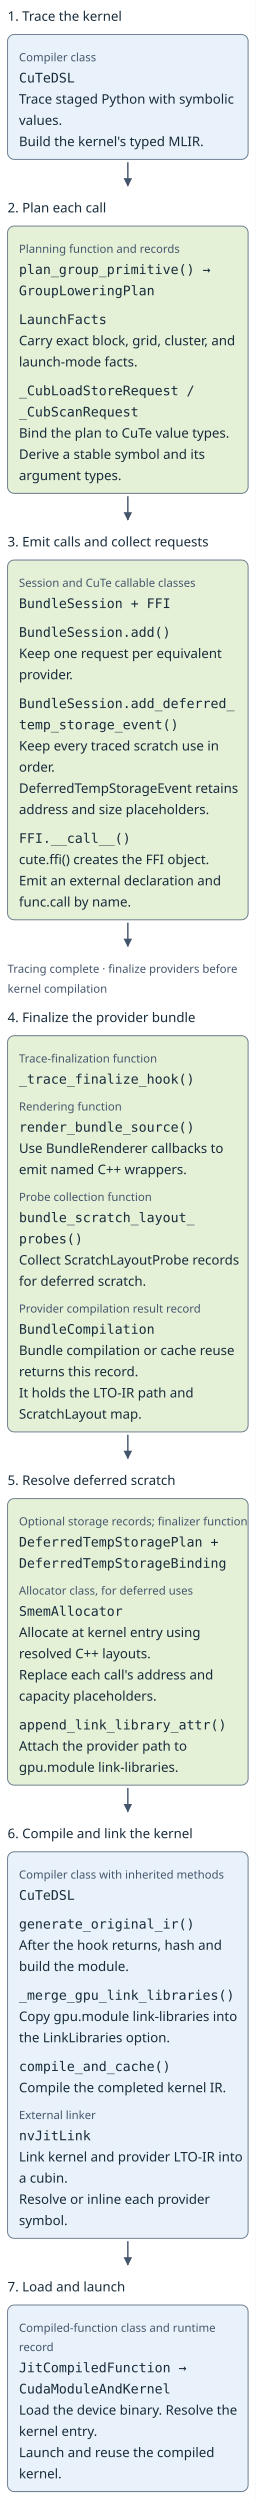
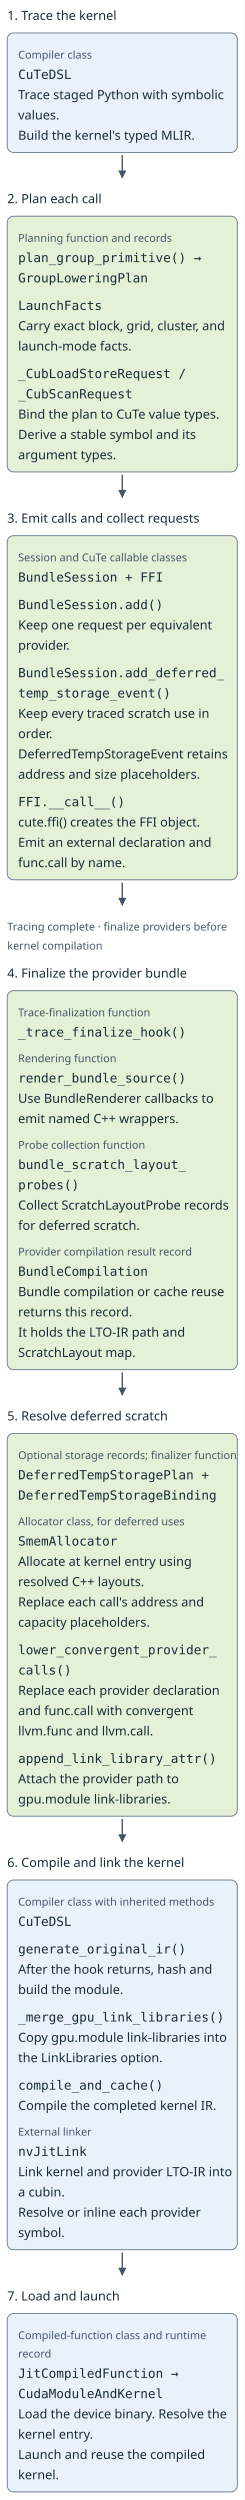
- <svg xmlns="http://www.w3.org/2000/svg" role="img" aria-labelledby="cutlass-phases-classes-title cutlass-phases-classes-desc" viewBox="0 0 270 2640">
+ <svg xmlns="http://www.w3.org/2000/svg" role="img" aria-labelledby="cutlass-phases-classes-title cutlass-phases-classes-desc" viewBox="0 0 270 2760">
  <defs>
    <marker id="cutlass-phases-classes-arrow" viewBox="0 0 10 10" refX="9" refY="5" markerWidth="6" markerHeight="6" orient="auto">
      <path d="M0 0L10 5L0 10Z" fill="#44556b" />
    </marker>
  </defs>
-   <rect width="270" height="2640" fill="#ffffff" />
+   <rect width="270" height="2760" fill="#ffffff" />
  <text x="8" y="22" font-family="sans-serif" font-size="14px" font-weight="500" fill="#172b3a">1. Trace the kernel</text>
  <g data-node="CuTeDSL" role="group" aria-label="CuTe compiler. Compiler class. CuTeDSL. Trace staged Python with symbolic values.. Build the kernel's typed MLIR.">
    <rect x="8" y="36.4" width="254" height="131.9" rx="7" fill="#e9f2fb" stroke="#68798b" stroke-width="1" />
    <text x="20" y="64.7" font-family="sans-serif" font-size="12px" font-weight="400" fill="#44556b">Compiler class</text>
    <text x="20" y="87.1" font-family="ui-monospace, SFMono-Regular, Consolas, monospace" font-size="14px" font-weight="500" fill="#172b3a">CuTeDSL</text>
    <text x="20" y="109.5" font-family="sans-serif" font-size="14px" font-weight="400" fill="#172b3a">Trace staged Python with symbolic</text>
    <text x="20" y="131.9" font-family="sans-serif" font-size="14px" font-weight="400" fill="#172b3a">values.</text>
    <text x="20" y="154.3" font-family="sans-serif" font-size="14px" font-weight="400" fill="#172b3a">Build the kernel's typed MLIR.</text>
  </g>
  <path d="M135 171.3V196.3" marker-end="url(#cutlass-phases-classes-arrow)" fill="none" stroke="#44556b" stroke-width="1.5" />
  <text x="8" y="224.3" font-family="sans-serif" font-size="14px" font-weight="500" fill="#172b3a">2. Plan each call</text>
  <g data-node="plan_group_primitive() → GroupLoweringPlan" role="group" aria-label="cuda.coop.cutlass. Planning function and records. plan_group_primitive() → GroupLoweringPlan">
    <rect x="8" y="238.7" width="254" height="282.3" rx="7" fill="#e5f1d7" stroke="#68798b" stroke-width="1" />
    <text x="20" y="267" font-family="sans-serif" font-size="12px" font-weight="400" fill="#44556b">Planning function and records</text>
    <text x="20" y="289.4" font-family="ui-monospace, SFMono-Regular, Consolas, monospace" font-size="14px" font-weight="500" fill="#172b3a">plan_group_primitive() →</text>
    <text x="20" y="311.8" font-family="ui-monospace, SFMono-Regular, Consolas, monospace" font-size="14px" font-weight="500" fill="#172b3a">GroupLoweringPlan</text>
    <text x="20" y="342.2" font-family="ui-monospace, SFMono-Regular, Consolas, monospace" font-size="14px" font-weight="500" fill="#172b3a">LaunchFacts</text>
    <text x="20" y="364.6" font-family="sans-serif" font-size="14px" font-weight="400" fill="#172b3a">Carry exact block, grid, cluster, and</text>
    <text x="20" y="387" font-family="sans-serif" font-size="14px" font-weight="400" fill="#172b3a">launch-mode facts.</text>
    <text x="20" y="417.4" font-family="ui-monospace, SFMono-Regular, Consolas, monospace" font-size="14px" font-weight="500" fill="#172b3a">_CubLoadStoreRequest /</text>
    <text x="20" y="439.8" font-family="ui-monospace, SFMono-Regular, Consolas, monospace" font-size="14px" font-weight="500" fill="#172b3a">_CubScanRequest</text>
    <text x="20" y="462.2" font-family="sans-serif" font-size="14px" font-weight="400" fill="#172b3a">Bind the plan to CuTe value types.</text>
    <text x="20" y="484.6" font-family="sans-serif" font-size="14px" font-weight="400" fill="#172b3a">Derive a stable symbol and its</text>
    <text x="20" y="507" font-family="sans-serif" font-size="14px" font-weight="400" fill="#172b3a">argument types.</text>
  </g>
  <path d="M135 524V549" marker-end="url(#cutlass-phases-classes-arrow)" fill="none" stroke="#44556b" stroke-width="1.5" />
  <text x="8" y="577" font-family="sans-serif" font-size="14px" font-weight="500" fill="#172b3a">3. Emit calls and collect requests</text>
  <g data-node="BundleSession + FFI" role="group" aria-label="cuda.coop.cutlass. Session and CuTe callable classes. BundleSession + FFI">
    <rect x="8" y="591.4" width="254" height="379.9" rx="7" fill="#e5f1d7" stroke="#68798b" stroke-width="1" />
    <text x="20" y="619.7" font-family="sans-serif" font-size="12px" font-weight="400" fill="#44556b">Session and CuTe callable classes</text>
    <text x="20" y="642.1" font-family="ui-monospace, SFMono-Regular, Consolas, monospace" font-size="14px" font-weight="500" fill="#172b3a">BundleSession + FFI</text>
    <text x="20" y="672.5" font-family="ui-monospace, SFMono-Regular, Consolas, monospace" font-size="14px" font-weight="500" fill="#172b3a">BundleSession.add()</text>
    <text x="20" y="694.9" font-family="sans-serif" font-size="14px" font-weight="400" fill="#172b3a">Keep one request per equivalent</text>
    <text x="20" y="717.3" font-family="sans-serif" font-size="14px" font-weight="400" fill="#172b3a">provider.</text>
    <text x="20" y="747.7" font-family="ui-monospace, SFMono-Regular, Consolas, monospace" font-size="14px" font-weight="500" fill="#172b3a">BundleSession.add_deferred_</text>
    <text x="20" y="770.1" font-family="ui-monospace, SFMono-Regular, Consolas, monospace" font-size="14px" font-weight="500" fill="#172b3a">temp_storage_event()</text>
    <text x="20" y="792.5" font-family="sans-serif" font-size="14px" font-weight="400" fill="#172b3a">Keep every traced scratch use in</text>
    <text x="20" y="814.9" font-family="sans-serif" font-size="14px" font-weight="400" fill="#172b3a">order.</text>
    <text x="20" y="837.3" font-family="sans-serif" font-size="14px" font-weight="400" fill="#172b3a">DeferredTempStorageEvent retains</text>
    <text x="20" y="859.7" font-family="sans-serif" font-size="14px" font-weight="400" fill="#172b3a">address and size placeholders.</text>
    <text x="20" y="890.1" font-family="ui-monospace, SFMono-Regular, Consolas, monospace" font-size="14px" font-weight="500" fill="#172b3a">FFI.__call__()</text>
    <text x="20" y="912.5" font-family="sans-serif" font-size="14px" font-weight="400" fill="#172b3a">cute.ffi() creates the FFI object.</text>
    <text x="20" y="934.9" font-family="sans-serif" font-size="14px" font-weight="400" fill="#172b3a">Emit an external declaration and</text>
    <text x="20" y="957.3" font-family="sans-serif" font-size="14px" font-weight="400" fill="#172b3a">func.call by name.</text>
  </g>
  <path d="M135 974.3V999.3" marker-end="url(#cutlass-phases-classes-arrow)" fill="none" stroke="#44556b" stroke-width="1.5" />
  <text x="8" y="1027.3" font-family="sans-serif" font-size="12px" font-weight="400" fill="#44556b">Tracing complete · finalize providers before</text>
  <text x="8" y="1048.3" font-family="sans-serif" font-size="12px" font-weight="400" fill="#44556b">kernel compilation</text>
  <text x="8" y="1079.3" font-family="sans-serif" font-size="14px" font-weight="500" fill="#172b3a">4. Finalize the provider bundle</text>
  <g data-node="_trace_finalize_hook()" role="group" aria-label="cuda.coop.cutlass. Trace-finalization function. _trace_finalize_hook()">
    <rect x="8" y="1093.7" width="254" height="418.4" rx="7" fill="#e5f1d7" stroke="#68798b" stroke-width="1" />
    <text x="20" y="1122" font-family="sans-serif" font-size="12px" font-weight="400" fill="#44556b">Trace-finalization function</text>
    <text x="20" y="1144.4" font-family="ui-monospace, SFMono-Regular, Consolas, monospace" font-size="14px" font-weight="500" fill="#172b3a">_trace_finalize_hook()</text>
    <text x="20" y="1172.7" font-family="sans-serif" font-size="12px" font-weight="400" fill="#44556b">Rendering function</text>
    <text x="20" y="1195.1" font-family="ui-monospace, SFMono-Regular, Consolas, monospace" font-size="14px" font-weight="500" fill="#172b3a">render_bundle_source()</text>
    <text x="20" y="1217.5" font-family="sans-serif" font-size="14px" font-weight="400" fill="#172b3a">Use BundleRenderer callbacks to</text>
    <text x="20" y="1239.9" font-family="sans-serif" font-size="14px" font-weight="400" fill="#172b3a">emit named C++ wrappers.</text>
    <text x="20" y="1268.2" font-family="sans-serif" font-size="12px" font-weight="400" fill="#44556b">Probe collection function</text>
    <text x="20" y="1290.6" font-family="ui-monospace, SFMono-Regular, Consolas, monospace" font-size="14px" font-weight="500" fill="#172b3a">bundle_scratch_layout_</text>
    <text x="20" y="1313" font-family="ui-monospace, SFMono-Regular, Consolas, monospace" font-size="14px" font-weight="500" fill="#172b3a">probes()</text>
    <text x="20" y="1335.4" font-family="sans-serif" font-size="14px" font-weight="400" fill="#172b3a">Collect ScratchLayoutProbe records</text>
    <text x="20" y="1357.8" font-family="sans-serif" font-size="14px" font-weight="400" fill="#172b3a">for deferred scratch.</text>
    <text x="20" y="1386.1" font-family="sans-serif" font-size="12px" font-weight="400" fill="#44556b">Provider compilation result record</text>
    <text x="20" y="1408.5" font-family="ui-monospace, SFMono-Regular, Consolas, monospace" font-size="14px" font-weight="500" fill="#172b3a">BundleCompilation</text>
    <text x="20" y="1430.9" font-family="sans-serif" font-size="14px" font-weight="400" fill="#172b3a">Bundle compilation or cache reuse</text>
    <text x="20" y="1453.3" font-family="sans-serif" font-size="14px" font-weight="400" fill="#172b3a">returns this record.</text>
    <text x="20" y="1475.7" font-family="sans-serif" font-size="14px" font-weight="400" fill="#172b3a">It holds the LTO-IR path and</text>
    <text x="20" y="1498.1" font-family="sans-serif" font-size="14px" font-weight="400" fill="#172b3a">ScratchLayout map.</text>
  </g>
  <path d="M135 1515.1V1540.1" marker-end="url(#cutlass-phases-classes-arrow)" fill="none" stroke="#44556b" stroke-width="1.5" />
  <text x="8" y="1568.1" font-family="sans-serif" font-size="14px" font-weight="500" fill="#172b3a">5. Resolve deferred scratch</text>
  <g data-node="DeferredTempStoragePlan + DeferredTempStorageBinding" role="group" aria-label="cuda.coop.cutlass. Optional storage records; finalizer function. DeferredTempStoragePlan + DeferredTempStorageBinding">
-     <rect x="8" y="1582.5" width="254" height="302.6" rx="7" fill="#e5f1d7" stroke="#68798b" stroke-width="1" />
+     <rect x="8" y="1582.5" width="254" height="422.6" rx="7" fill="#e5f1d7" stroke="#68798b" stroke-width="1" />
    <text x="20" y="1610.8" font-family="sans-serif" font-size="12px" font-weight="400" fill="#44556b">Optional storage records; finalizer function</text>
    <text x="20" y="1633.2" font-family="ui-monospace, SFMono-Regular, Consolas, monospace" font-size="14px" font-weight="500" fill="#172b3a">DeferredTempStoragePlan +</text>
    <text x="20" y="1655.6" font-family="ui-monospace, SFMono-Regular, Consolas, monospace" font-size="14px" font-weight="500" fill="#172b3a">DeferredTempStorageBinding</text>
    <text x="20" y="1683.9" font-family="sans-serif" font-size="12px" font-weight="400" fill="#44556b">Allocator class, for deferred uses</text>
    <text x="20" y="1706.3" font-family="ui-monospace, SFMono-Regular, Consolas, monospace" font-size="14px" font-weight="500" fill="#172b3a">SmemAllocator</text>
    <text x="20" y="1728.7" font-family="sans-serif" font-size="14px" font-weight="400" fill="#172b3a">Allocate at kernel entry using</text>
    <text x="20" y="1751.1" font-family="sans-serif" font-size="14px" font-weight="400" fill="#172b3a">resolved C++ layouts.</text>
    <text x="20" y="1773.5" font-family="sans-serif" font-size="14px" font-weight="400" fill="#172b3a">Replace each call's address and</text>
    <text x="20" y="1795.9" font-family="sans-serif" font-size="14px" font-weight="400" fill="#172b3a">capacity placeholders.</text>
-     <text x="20" y="1826.3" font-family="ui-monospace, SFMono-Regular, Consolas, monospace" font-size="14px" font-weight="500" fill="#172b3a">append_link_library_attr()</text>
-     <text x="20" y="1848.7" font-family="sans-serif" font-size="14px" font-weight="400" fill="#172b3a">Attach the provider path to</text>
-     <text x="20" y="1871.1" font-family="sans-serif" font-size="14px" font-weight="400" fill="#172b3a">gpu.module link-libraries.</text>
+     <text x="20" y="1826.3" font-family="ui-monospace, SFMono-Regular, Consolas, monospace" font-size="14px" font-weight="500" fill="#172b3a">lower_convergent_provider_</text>
+     <text x="20" y="1848.7" font-family="ui-monospace, SFMono-Regular, Consolas, monospace" font-size="14px" font-weight="500" fill="#172b3a">calls()</text>
+     <text x="20" y="1871.1" font-family="sans-serif" font-size="14px" font-weight="400" fill="#172b3a">Replace each provider declaration</text>
+     <text x="20" y="1893.5" font-family="sans-serif" font-size="14px" font-weight="400" fill="#172b3a">and func.call with convergent</text>
+     <text x="20" y="1915.9" font-family="sans-serif" font-size="14px" font-weight="400" fill="#172b3a">llvm.func and llvm.call.</text>
+     <text x="20" y="1946.3" font-family="ui-monospace, SFMono-Regular, Consolas, monospace" font-size="14px" font-weight="500" fill="#172b3a">append_link_library_attr()</text>
+     <text x="20" y="1968.7" font-family="sans-serif" font-size="14px" font-weight="400" fill="#172b3a">Attach the provider path to</text>
+     <text x="20" y="1991.1" font-family="sans-serif" font-size="14px" font-weight="400" fill="#172b3a">gpu.module link-libraries.</text>
  </g>
-   <path d="M135 1888.1V1913.1" marker-end="url(#cutlass-phases-classes-arrow)" fill="none" stroke="#44556b" stroke-width="1.5" />
-   <text x="8" y="1941.1" font-family="sans-serif" font-size="14px" font-weight="500" fill="#172b3a">6. Compile and link the kernel</text>
+   <path d="M135 2008.1V2033.1" marker-end="url(#cutlass-phases-classes-arrow)" fill="none" stroke="#44556b" stroke-width="1.5" />
+   <text x="8" y="2061.1" font-family="sans-serif" font-size="14px" font-weight="500" fill="#172b3a">6. Compile and link the kernel</text>
  <g data-node="CuTeDSL" role="group" aria-label="CuTe compiler. Compiler class with inherited methods. CuTeDSL">
-     <rect x="8" y="1955.5" width="254" height="408.2" rx="7" fill="#e9f2fb" stroke="#68798b" stroke-width="1" />
-     <text x="20" y="1983.8" font-family="sans-serif" font-size="12px" font-weight="400" fill="#44556b">Compiler class with inherited methods</text>
-     <text x="20" y="2006.2" font-family="ui-monospace, SFMono-Regular, Consolas, monospace" font-size="14px" font-weight="500" fill="#172b3a">CuTeDSL</text>
-     <text x="20" y="2036.6" font-family="ui-monospace, SFMono-Regular, Consolas, monospace" font-size="14px" font-weight="500" fill="#172b3a">generate_original_ir()</text>
-     <text x="20" y="2059" font-family="sans-serif" font-size="14px" font-weight="400" fill="#172b3a">After the hook returns, hash and</text>
-     <text x="20" y="2081.4" font-family="sans-serif" font-size="14px" font-weight="400" fill="#172b3a">build the module.</text>
-     <text x="20" y="2111.8" font-family="ui-monospace, SFMono-Regular, Consolas, monospace" font-size="14px" font-weight="500" fill="#172b3a">_merge_gpu_link_libraries()</text>
-     <text x="20" y="2134.2" font-family="sans-serif" font-size="14px" font-weight="400" fill="#172b3a">Copy gpu.module link-libraries into</text>
-     <text x="20" y="2156.6" font-family="sans-serif" font-size="14px" font-weight="400" fill="#172b3a">the LinkLibraries option.</text>
-     <text x="20" y="2187" font-family="ui-monospace, SFMono-Regular, Consolas, monospace" font-size="14px" font-weight="500" fill="#172b3a">compile_and_cache()</text>
-     <text x="20" y="2209.4" font-family="sans-serif" font-size="14px" font-weight="400" fill="#172b3a">Compile the completed kernel IR.</text>
-     <text x="20" y="2237.7" font-family="sans-serif" font-size="12px" font-weight="400" fill="#44556b">External linker</text>
-     <text x="20" y="2260.1" font-family="ui-monospace, SFMono-Regular, Consolas, monospace" font-size="14px" font-weight="500" fill="#172b3a">nvJitLink</text>
-     <text x="20" y="2282.5" font-family="sans-serif" font-size="14px" font-weight="400" fill="#172b3a">Link kernel and provider LTO-IR into</text>
-     <text x="20" y="2304.9" font-family="sans-serif" font-size="14px" font-weight="400" fill="#172b3a">a cubin.</text>
-     <text x="20" y="2327.3" font-family="sans-serif" font-size="14px" font-weight="400" fill="#172b3a">Resolve or inline each provider</text>
-     <text x="20" y="2349.7" font-family="sans-serif" font-size="14px" font-weight="400" fill="#172b3a">symbol.</text>
+     <rect x="8" y="2075.5" width="254" height="408.2" rx="7" fill="#e9f2fb" stroke="#68798b" stroke-width="1" />
+     <text x="20" y="2103.8" font-family="sans-serif" font-size="12px" font-weight="400" fill="#44556b">Compiler class with inherited methods</text>
+     <text x="20" y="2126.2" font-family="ui-monospace, SFMono-Regular, Consolas, monospace" font-size="14px" font-weight="500" fill="#172b3a">CuTeDSL</text>
+     <text x="20" y="2156.6" font-family="ui-monospace, SFMono-Regular, Consolas, monospace" font-size="14px" font-weight="500" fill="#172b3a">generate_original_ir()</text>
+     <text x="20" y="2179" font-family="sans-serif" font-size="14px" font-weight="400" fill="#172b3a">After the hook returns, hash and</text>
+     <text x="20" y="2201.4" font-family="sans-serif" font-size="14px" font-weight="400" fill="#172b3a">build the module.</text>
+     <text x="20" y="2231.8" font-family="ui-monospace, SFMono-Regular, Consolas, monospace" font-size="14px" font-weight="500" fill="#172b3a">_merge_gpu_link_libraries()</text>
+     <text x="20" y="2254.2" font-family="sans-serif" font-size="14px" font-weight="400" fill="#172b3a">Copy gpu.module link-libraries into</text>
+     <text x="20" y="2276.6" font-family="sans-serif" font-size="14px" font-weight="400" fill="#172b3a">the LinkLibraries option.</text>
+     <text x="20" y="2307" font-family="ui-monospace, SFMono-Regular, Consolas, monospace" font-size="14px" font-weight="500" fill="#172b3a">compile_and_cache()</text>
+     <text x="20" y="2329.4" font-family="sans-serif" font-size="14px" font-weight="400" fill="#172b3a">Compile the completed kernel IR.</text>
+     <text x="20" y="2357.7" font-family="sans-serif" font-size="12px" font-weight="400" fill="#44556b">External linker</text>
+     <text x="20" y="2380.1" font-family="ui-monospace, SFMono-Regular, Consolas, monospace" font-size="14px" font-weight="500" fill="#172b3a">nvJitLink</text>
+     <text x="20" y="2402.5" font-family="sans-serif" font-size="14px" font-weight="400" fill="#172b3a">Link kernel and provider LTO-IR into</text>
+     <text x="20" y="2424.9" font-family="sans-serif" font-size="14px" font-weight="400" fill="#172b3a">a cubin.</text>
+     <text x="20" y="2447.3" font-family="sans-serif" font-size="14px" font-weight="400" fill="#172b3a">Resolve or inline each provider</text>
+     <text x="20" y="2469.7" font-family="sans-serif" font-size="14px" font-weight="400" fill="#172b3a">symbol.</text>
  </g>
-   <path d="M135 2366.7V2391.7" marker-end="url(#cutlass-phases-classes-arrow)" fill="none" stroke="#44556b" stroke-width="1.5" />
-   <text x="8" y="2419.7" font-family="sans-serif" font-size="14px" font-weight="500" fill="#172b3a">7. Load and launch</text>
+   <path d="M135 2486.7V2511.7" marker-end="url(#cutlass-phases-classes-arrow)" fill="none" stroke="#44556b" stroke-width="1.5" />
+   <text x="8" y="2539.7" font-family="sans-serif" font-size="14px" font-weight="500" fill="#172b3a">7. Load and launch</text>
  <g data-node="JitCompiledFunction → CudaModuleAndKernel" role="group" aria-label="CuTe compiler. Compiled-function class and runtime record. JitCompiledFunction → CudaModuleAndKernel. Load the device binary. Resolve the kernel entry.. Launch and reuse the compiled kernel.">
-     <rect x="8" y="2434.1" width="254" height="197" rx="7" fill="#e9f2fb" stroke="#68798b" stroke-width="1" />
-     <text x="20" y="2462.4" font-family="sans-serif" font-size="12px" font-weight="400" fill="#44556b">Compiled-function class and runtime</text>
-     <text x="20" y="2482.7" font-family="sans-serif" font-size="12px" font-weight="400" fill="#44556b">record</text>
-     <text x="20" y="2505.1" font-family="ui-monospace, SFMono-Regular, Consolas, monospace" font-size="14px" font-weight="500" fill="#172b3a">JitCompiledFunction →</text>
-     <text x="20" y="2527.5" font-family="ui-monospace, SFMono-Regular, Consolas, monospace" font-size="14px" font-weight="500" fill="#172b3a">CudaModuleAndKernel</text>
-     <text x="20" y="2549.9" font-family="sans-serif" font-size="14px" font-weight="400" fill="#172b3a">Load the device binary. Resolve the</text>
-     <text x="20" y="2572.3" font-family="sans-serif" font-size="14px" font-weight="400" fill="#172b3a">kernel entry.</text>
-     <text x="20" y="2594.7" font-family="sans-serif" font-size="14px" font-weight="400" fill="#172b3a">Launch and reuse the compiled</text>
-     <text x="20" y="2617.1" font-family="sans-serif" font-size="14px" font-weight="400" fill="#172b3a">kernel.</text>
+     <rect x="8" y="2554.1" width="254" height="197" rx="7" fill="#e9f2fb" stroke="#68798b" stroke-width="1" />
+     <text x="20" y="2582.4" font-family="sans-serif" font-size="12px" font-weight="400" fill="#44556b">Compiled-function class and runtime</text>
+     <text x="20" y="2602.7" font-family="sans-serif" font-size="12px" font-weight="400" fill="#44556b">record</text>
+     <text x="20" y="2625.1" font-family="ui-monospace, SFMono-Regular, Consolas, monospace" font-size="14px" font-weight="500" fill="#172b3a">JitCompiledFunction →</text>
+     <text x="20" y="2647.5" font-family="ui-monospace, SFMono-Regular, Consolas, monospace" font-size="14px" font-weight="500" fill="#172b3a">CudaModuleAndKernel</text>
+     <text x="20" y="2669.9" font-family="sans-serif" font-size="14px" font-weight="400" fill="#172b3a">Load the device binary. Resolve the</text>
+     <text x="20" y="2692.3" font-family="sans-serif" font-size="14px" font-weight="400" fill="#172b3a">kernel entry.</text>
+     <text x="20" y="2714.7" font-family="sans-serif" font-size="14px" font-weight="400" fill="#172b3a">Launch and reuse the compiled</text>
+     <text x="20" y="2737.1" font-family="sans-serif" font-size="14px" font-weight="400" fill="#172b3a">kernel.</text>
  </g>
</svg>
